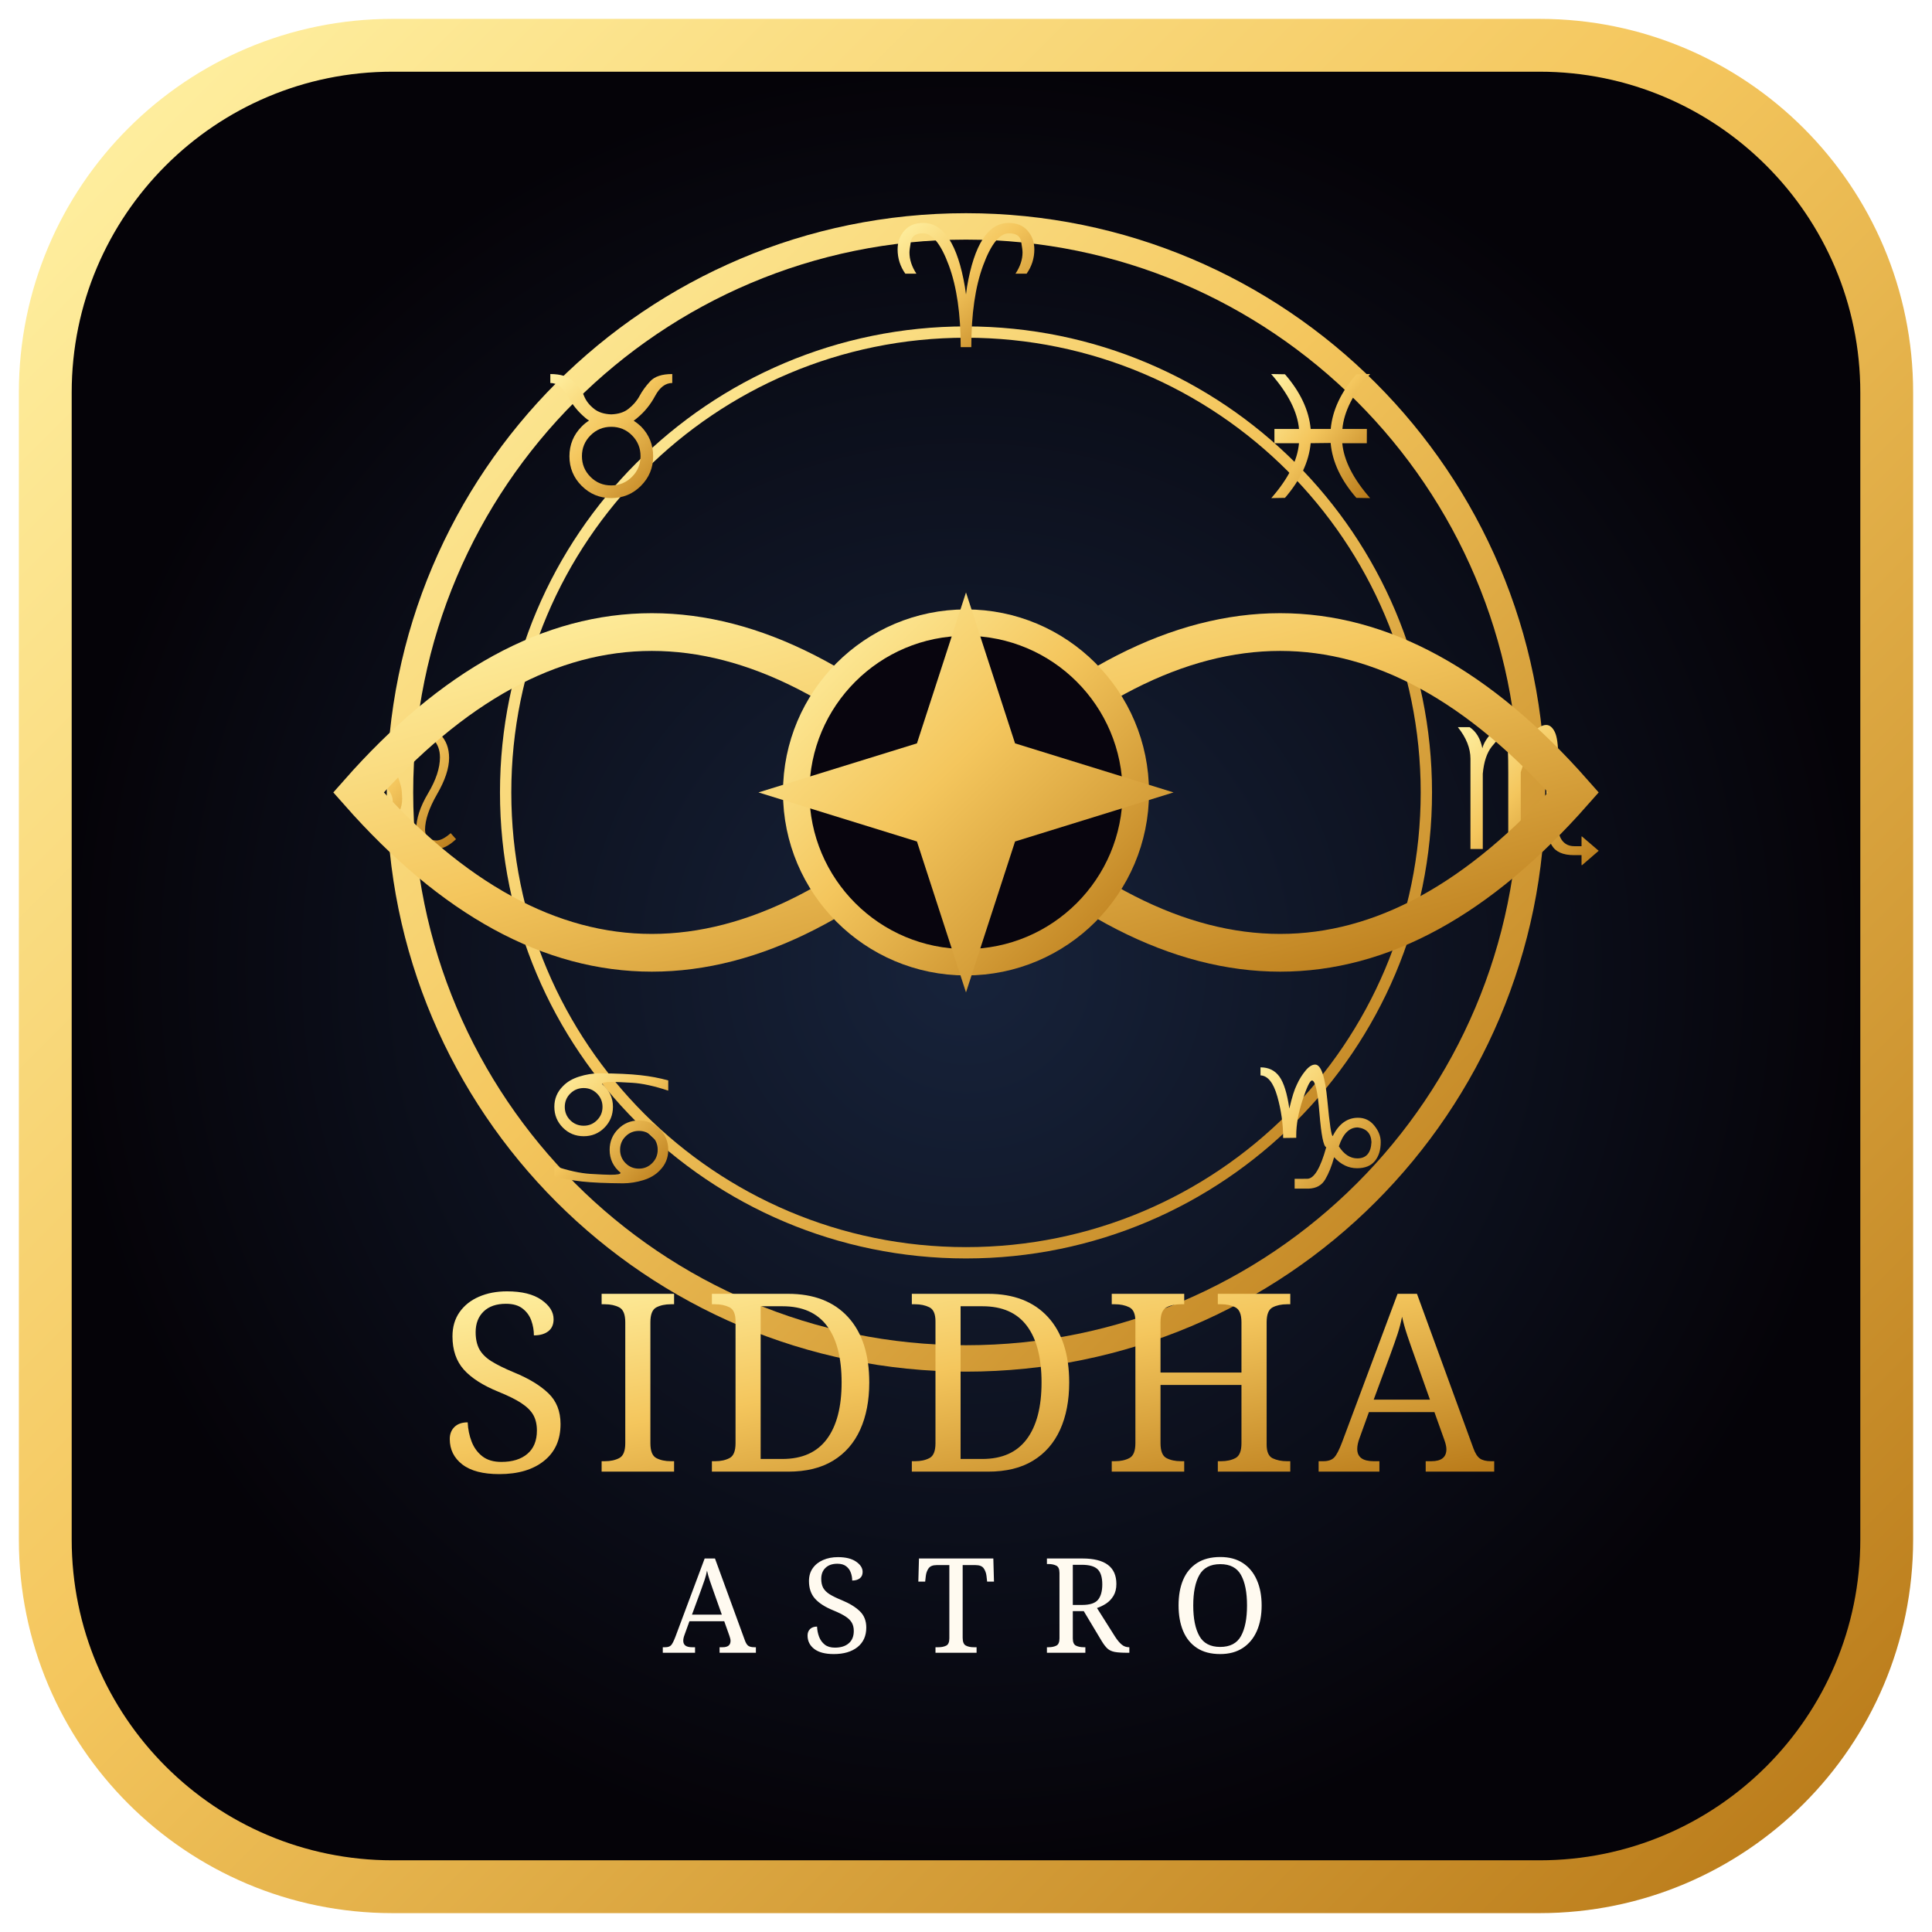
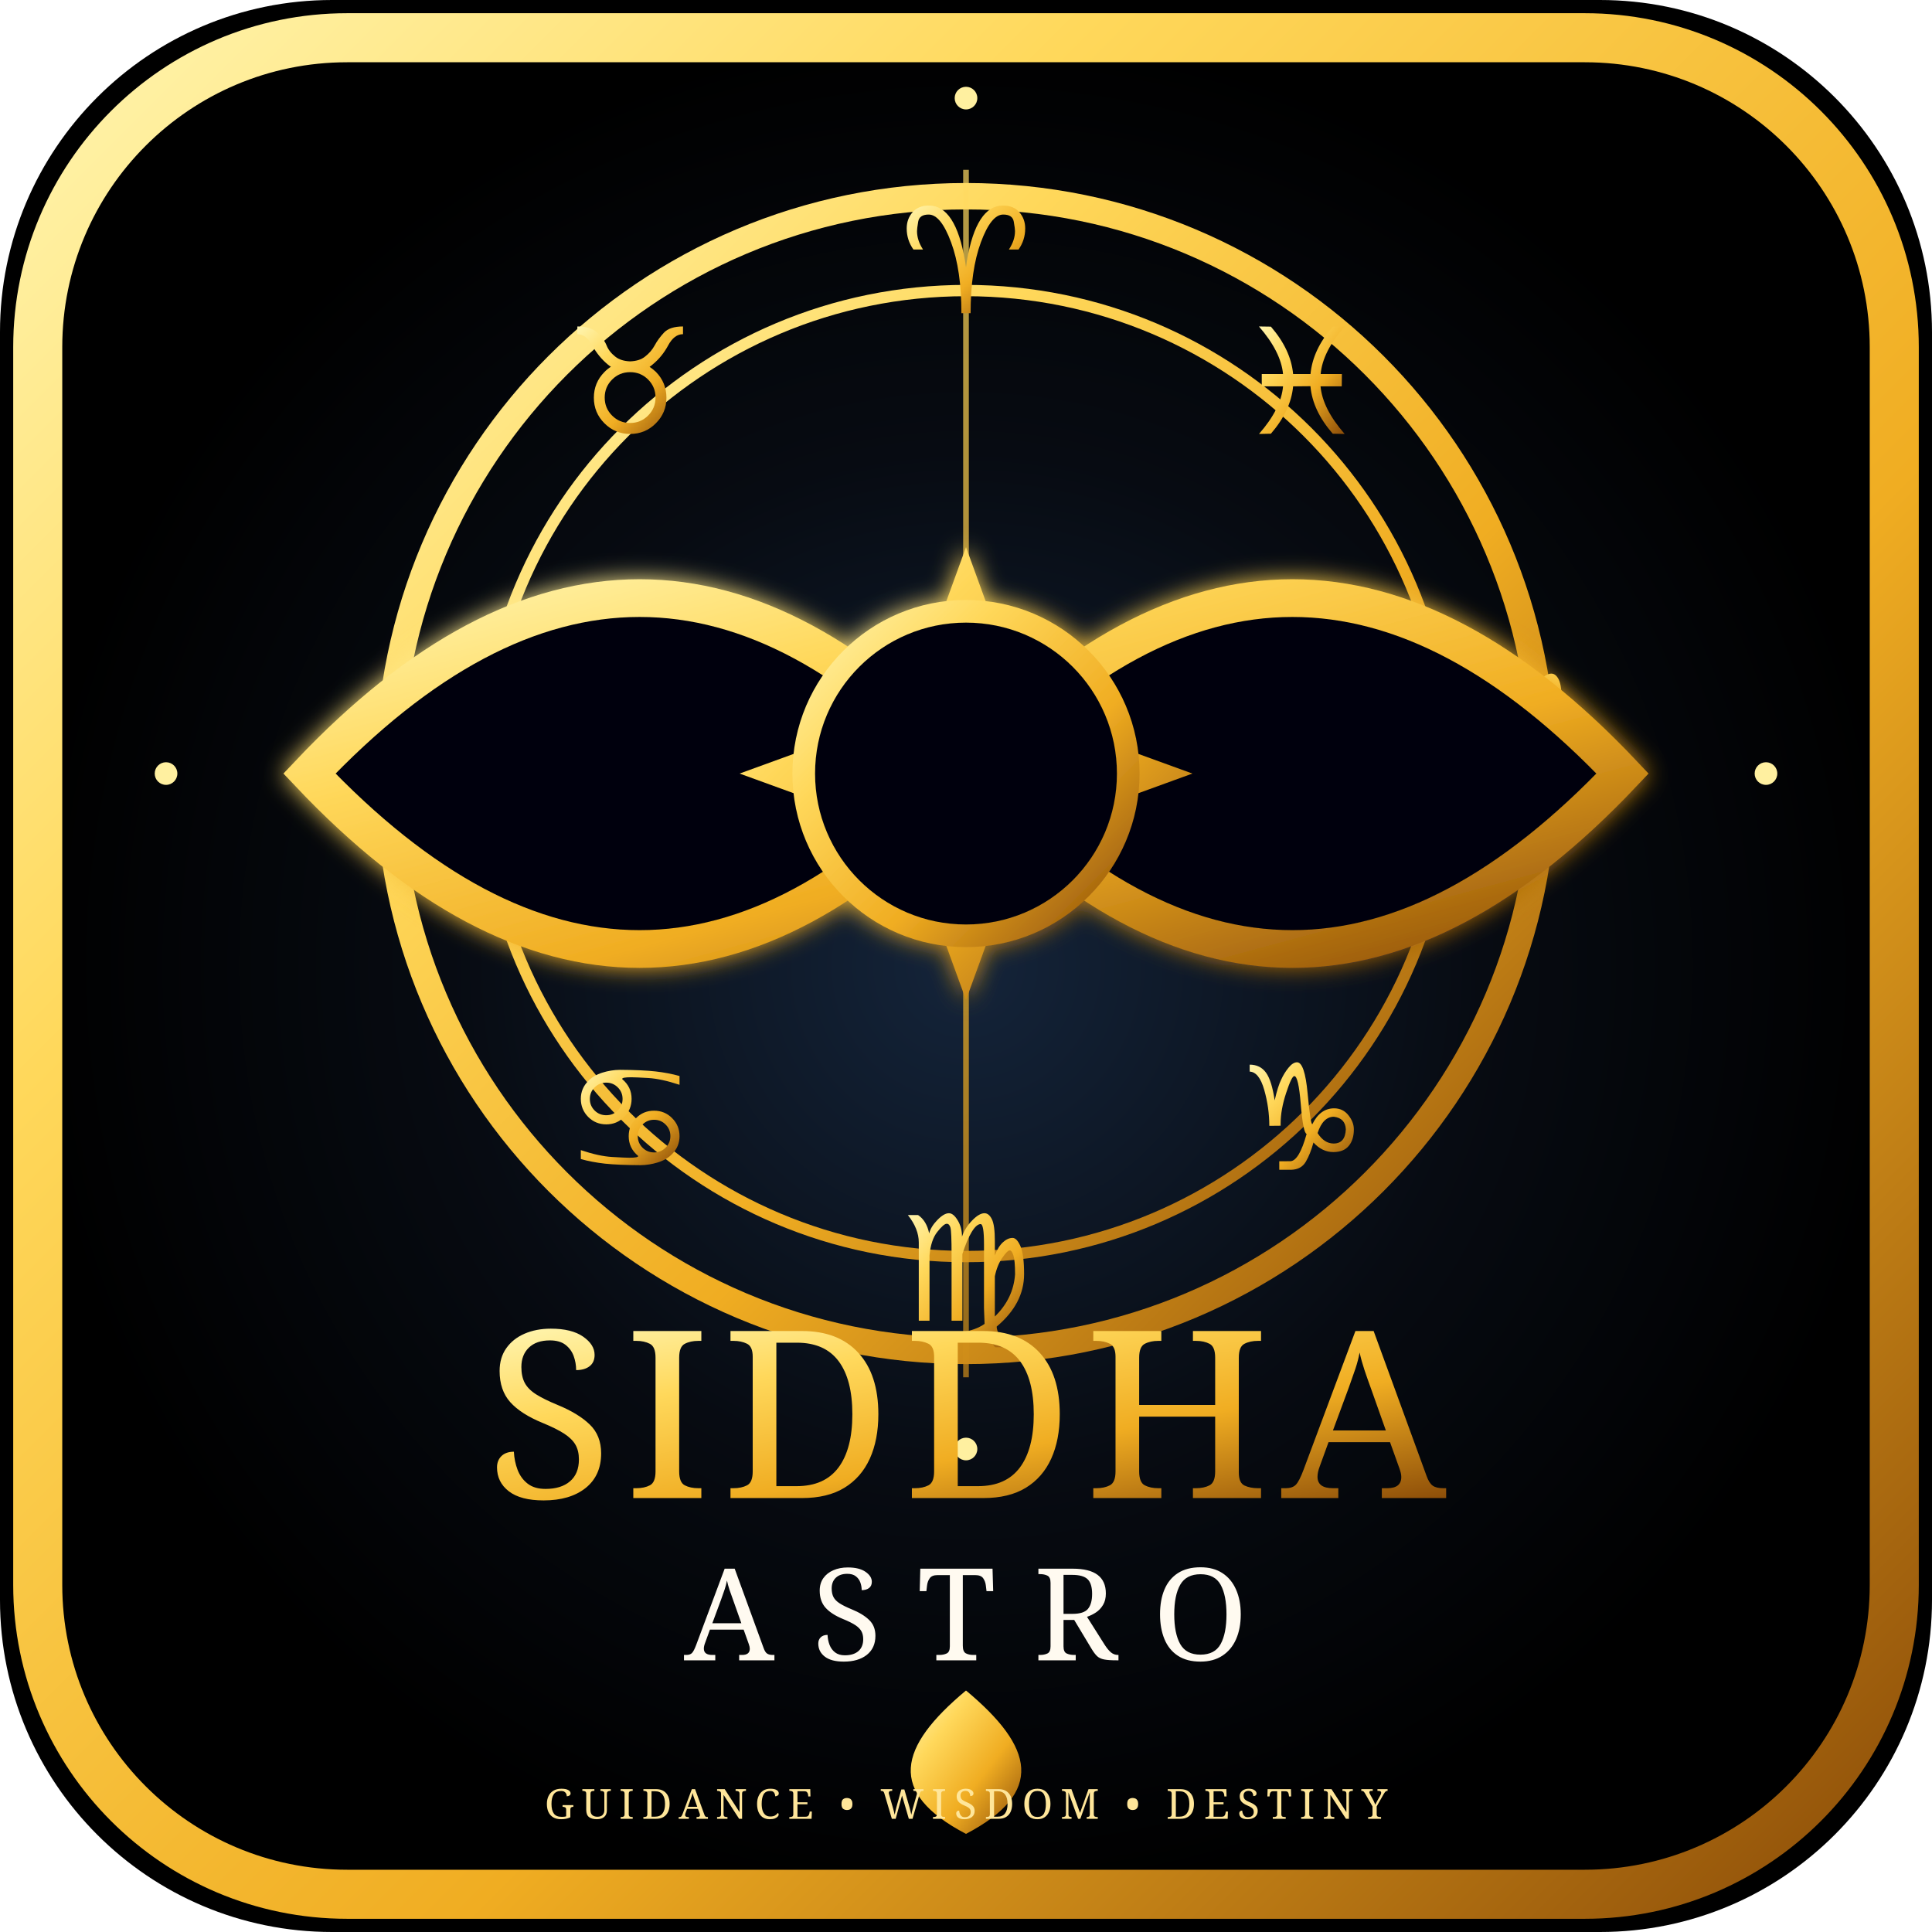
- <svg xmlns="http://www.w3.org/2000/svg" viewBox="0 0 512 512">
+ <svg xmlns="http://www.w3.org/2000/svg" viewBox="0 0 512 512" role="img" aria-labelledby="title desc">
  <defs>
-     <radialGradient id="bg">
-       <stop stop-color="#17233b" />
-       <stop offset="1" stop-color="#050308" />
+     <radialGradient id="space">
+       <stop stop-color="#14243a" />
+       <stop offset=".55" stop-color="#070b12" />
+       <stop offset="1" stop-color="#000" />
    </radialGradient>
    <linearGradient id="gold" x1="0" y1="0" x2="1" y2="1">
-       <stop stop-color="#fff1a3" />
-       <stop offset=".45" stop-color="#f4c65d" />
-       <stop offset="1" stop-color="#b87918" />
+       <stop stop-color="#fff5b0" />
+       <stop offset=".28" stop-color="#ffd85b" />
+       <stop offset=".62" stop-color="#f0ad22" />
+       <stop offset="1" stop-color="#8b4c08" />
    </linearGradient>
+     <filter id="glow">
+       <feGaussianBlur stdDeviation="3" result="b" />
+       <feMerge>
+         <feMergeNode in="b" />
+         <feMergeNode in="SourceGraphic" />
+       </feMerge>
+     </filter>
  </defs>
-   <rect x="12" y="12" width="488" height="488" rx="92" fill="url(#bg)" stroke="url(#gold)" stroke-width="14" />
-   <circle cx="256" cy="210" r="150" fill="none" stroke="url(#gold)" stroke-width="7" />
-   <circle cx="256" cy="210" r="122" fill="none" stroke="url(#gold)" stroke-width="3" />
-   <g fill="url(#gold)" font-family="Georgia,serif" font-size="45" text-anchor="middle">
-     <text x="256" y="92">♈</text>
-     <text x="350" y="132">♓</text>
-     <text x="405" y="225">♏</text>
-     <text x="350" y="315">♑</text>
-     <text x="162" y="315">♋</text>
-     <text x="107" y="225">♌</text>
-     <text x="162" y="132">♉</text>
+   <rect width="512" height="512" rx="88" fill="#000" />
+   <rect x="10" y="10" width="492" height="492" rx="82" fill="url(#space)" stroke="url(#gold)" stroke-width="13" />
+   <g fill="#ffe69a" opacity=".85">{STARS}</g>
+   <g fill="none" stroke="url(#gold)">
+     <circle cx="256" cy="205" r="153" stroke-width="7" />
+     <circle cx="256" cy="205" r="128" stroke-width="3" />
+     <path d="M256 45V365M96 205H416" stroke-width="1.5" opacity=".7" />
  </g>
-   <path d="M95 210 Q170 125 256 210 Q342 295 417 210 Q342 125 256 210 Q170 295 95 210Z" fill="none" stroke="url(#gold)" stroke-width="10" />
-   <circle cx="256" cy="210" r="45" fill="#08050e" stroke="url(#gold)" stroke-width="7" />
-   <path d="M256 157 269 197 311 210 269 223 256 263 243 223 201 210 243 197Z" fill="url(#gold)" />
-   <text x="256" y="390" fill="url(#gold)" font-family="Georgia,serif" font-size="66" letter-spacing="5" text-anchor="middle">SIDDHA</text>
-   <text x="256" y="438" fill="#fffaf0" font-family="Georgia,serif" font-size="35" letter-spacing="12" text-anchor="middle">ASTRO</text>
+   <g fill="url(#gold)" font-family="Georgia,serif" font-size="39" text-anchor="middle">
+     <text x="256" y="83">♈</text>
+     <text x="345" y="115">♓</text>
+     <text x="407" y="207">♏</text>
+     <text x="345" y="310">♑</text>
+     <text x="167" y="310">♋</text>
+     <text x="105" y="207">♌</text>
+     <text x="167" y="115">♉</text>
+     <text x="256" y="350">♍</text>
+   </g>
+   <g filter="url(#glow)">
+     <path d="M82 205 Q170 112 256 205 Q342 298 430 205 Q342 112 256 205 Q170 298 82 205Z" fill="#020307" stroke="url(#gold)" stroke-width="10" />
+     <path d="M256 145 272 189 316 205 272 221 256 265 240 221 196 205 240 189Z" fill="url(#gold)" />
+     <circle cx="256" cy="205" r="43" fill="#03050a" stroke="url(#gold)" stroke-width="6" />
+   </g>
+   <g fill="#fff0a0">
+     <circle cx="256" cy="26" r="3" />
+     <circle cx="256" cy="384" r="3" />
+     <circle cx="44" cy="205" r="3" />
+     <circle cx="468" cy="205" r="3" />
+   </g>
+   <text x="256" y="397" fill="url(#gold)" font-family="Georgia,serif" font-size="62" letter-spacing="3" text-anchor="middle">SIDDHA</text>
+   <text x="256" y="440" fill="#fffaf0" font-family="Georgia,serif" font-size="34" letter-spacing="10" text-anchor="middle">ASTRO</text>
+   <path d="M115 459H215M297 459H397" stroke="url(#gold)" stroke-width="2" />
+   <path d="M256 448 C238 463 235 475 256 486 C277 475 274 463 256 448Z" fill="url(#gold)" />
+   <text x="256" y="482" fill="#ffe69a" font-family="Georgia,serif" font-size="11" letter-spacing="2" text-anchor="middle">GUIDANCE • WISDOM • DESTINY</text>
</svg>
